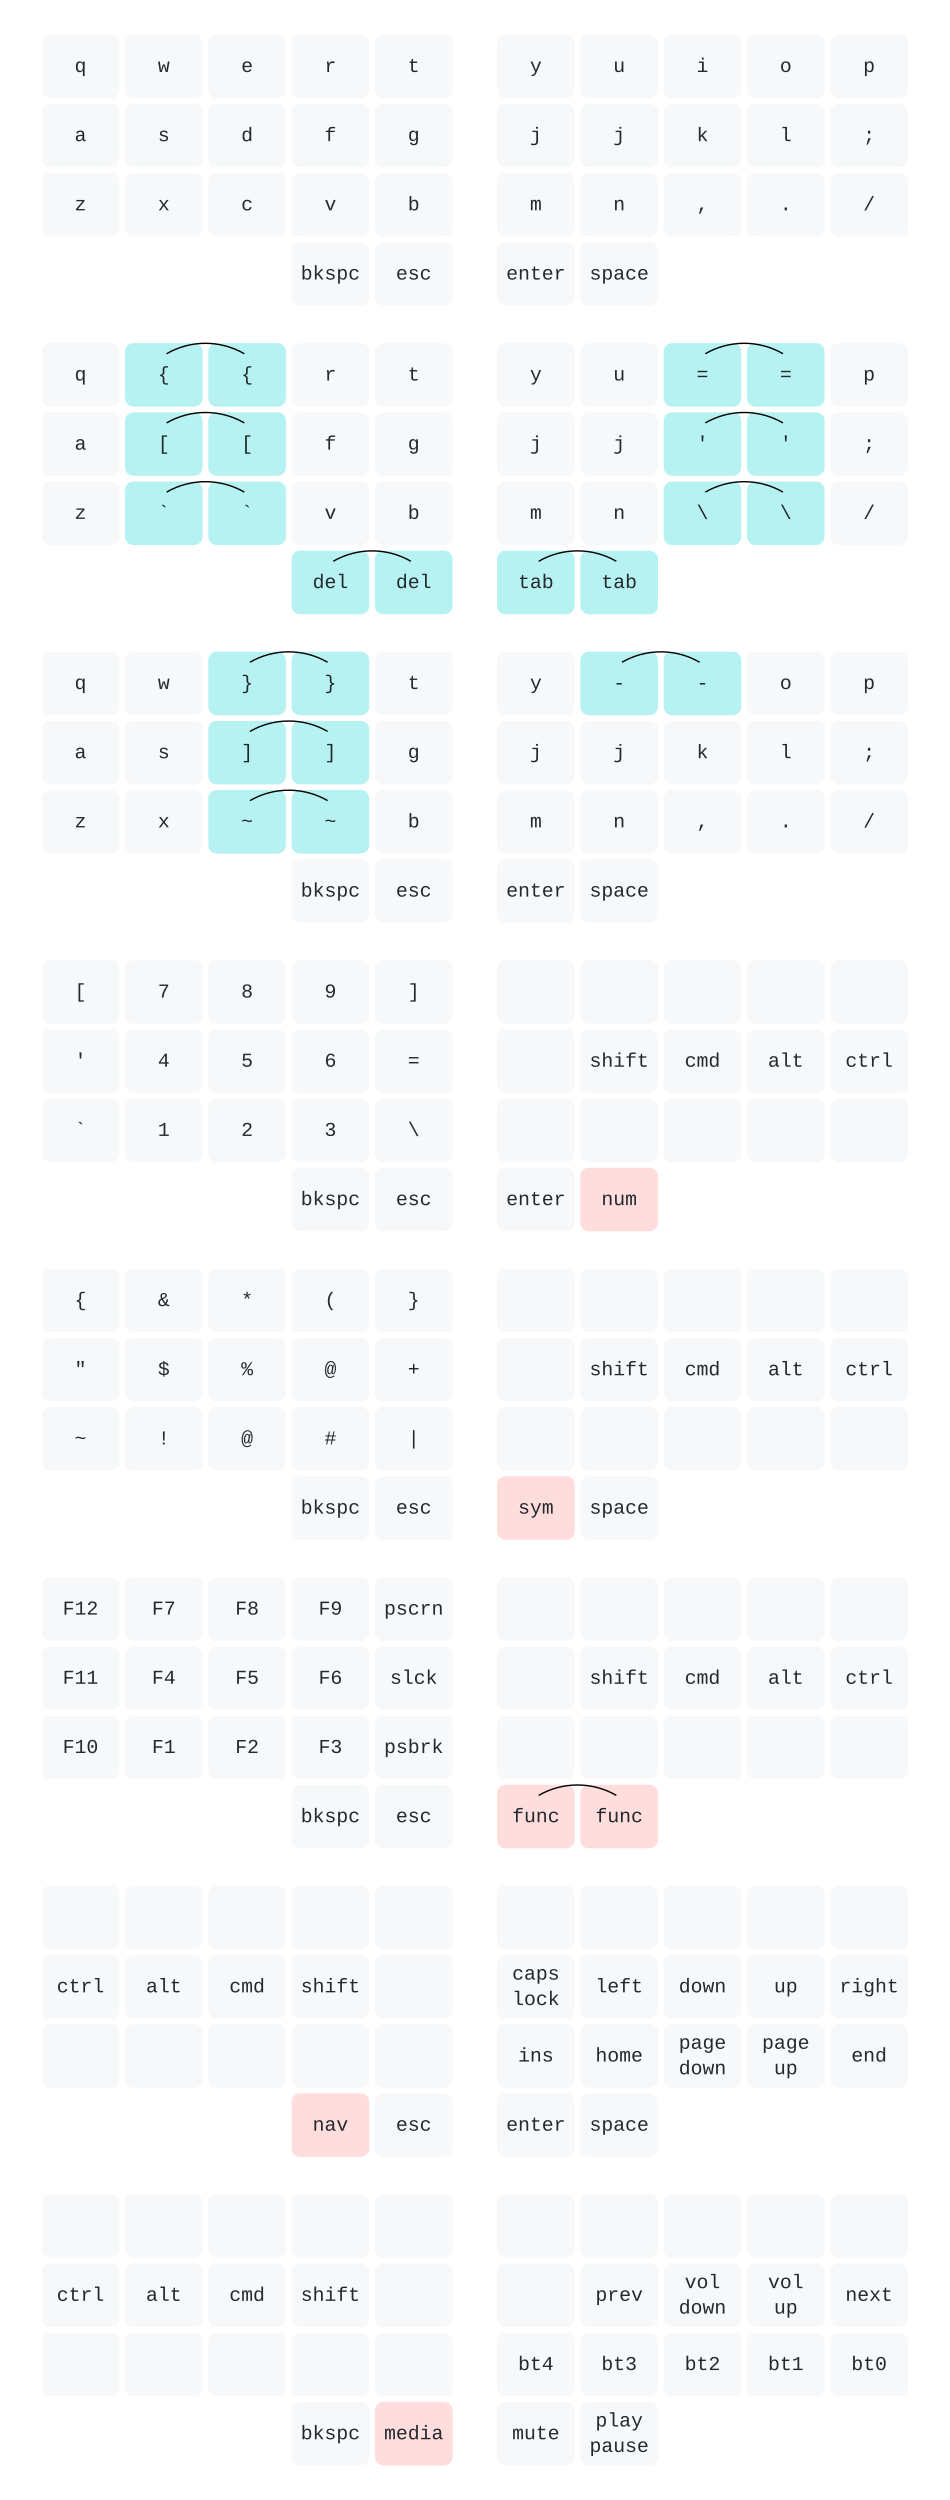
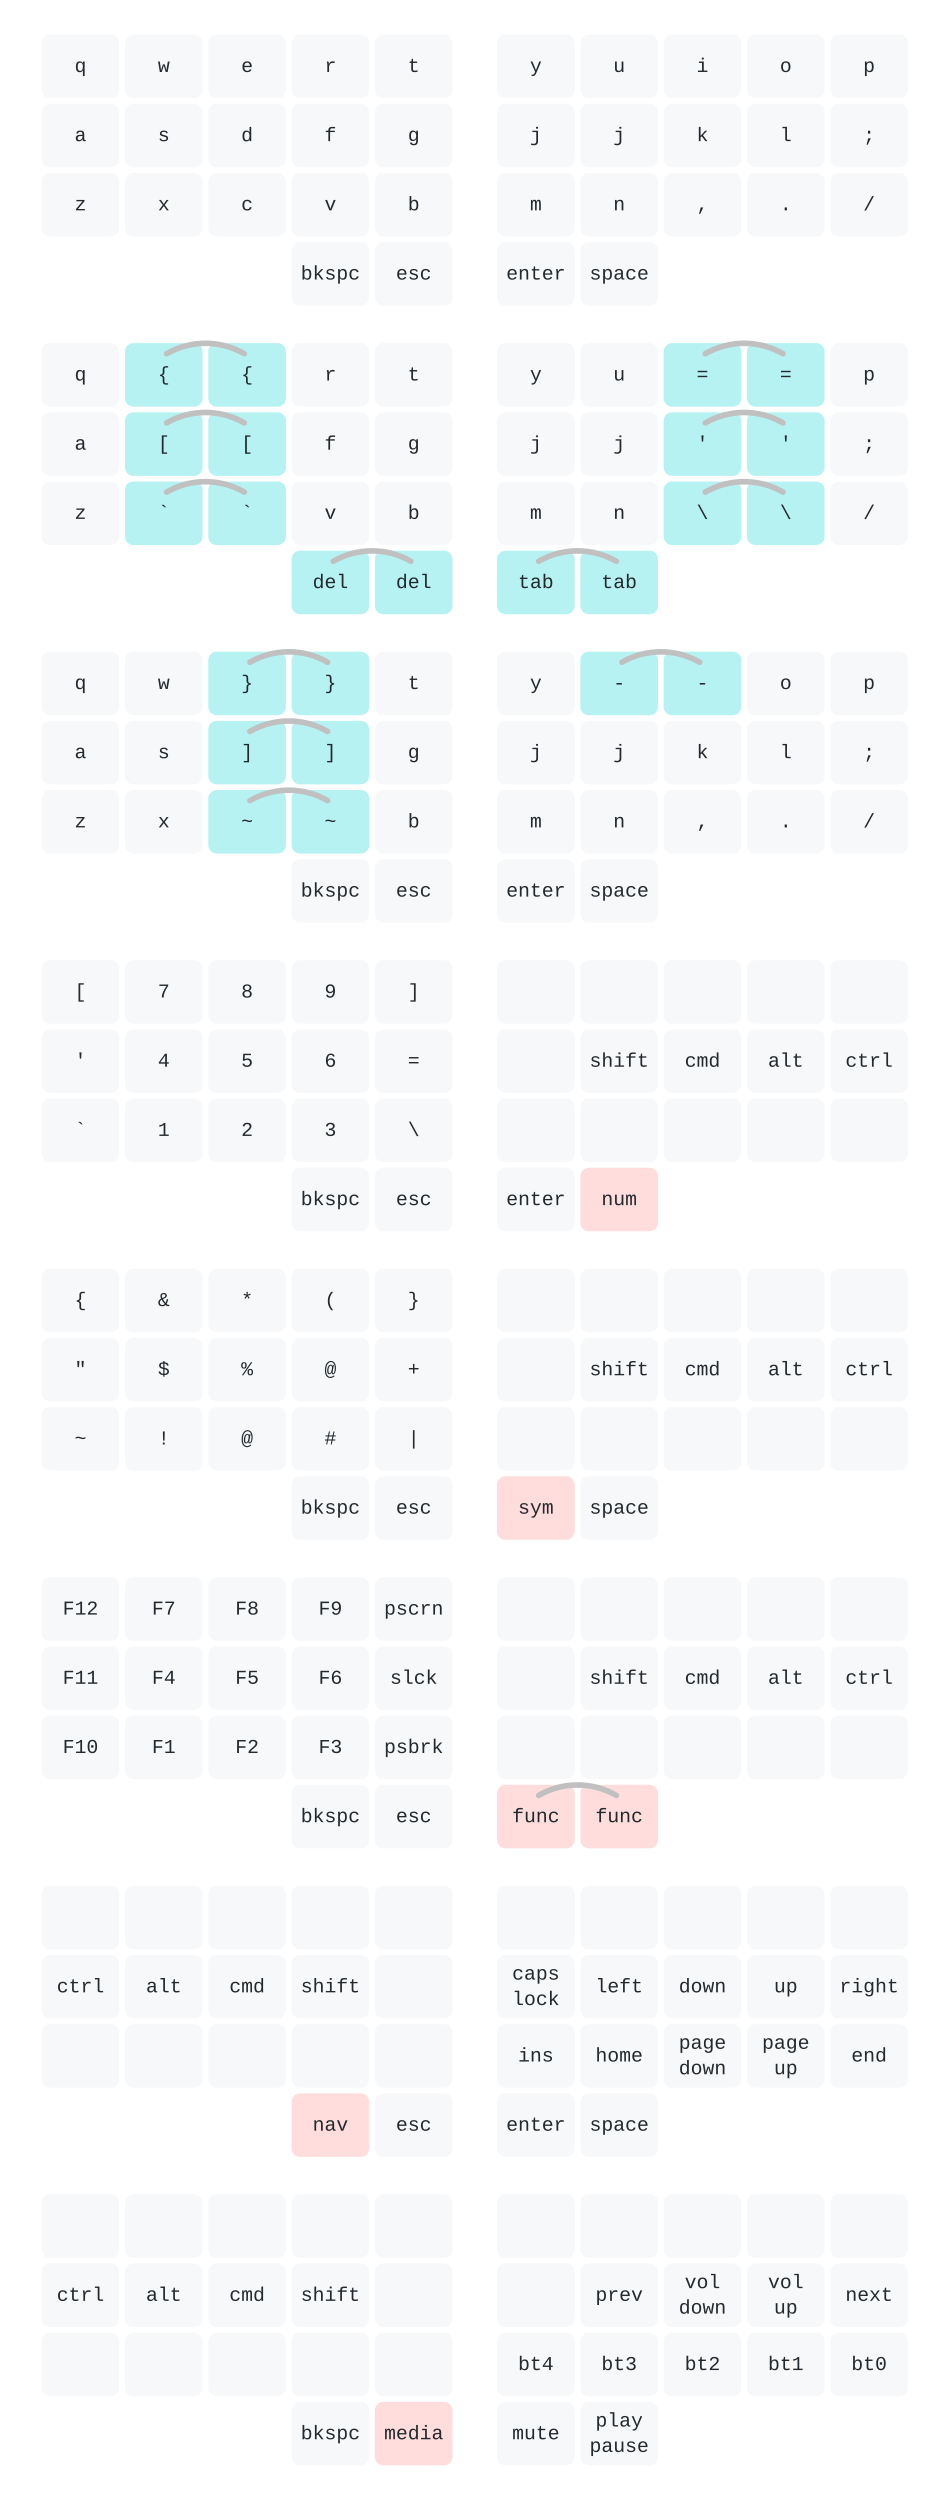
<svg xmlns="http://www.w3.org/2000/svg" width="672.5" height="1770.5" viewBox="0 0 672.5 1770.5">
  <style>
    svg {
        font-family: SFMono-Regular,Consolas,Liberation Mono,Menlo,monospace;
        font-size: 14px;
        font-kerning: normal;
        text-rendering: optimizeLegibility;
        fill: #24292e;
    }

    rect {
        fill: #f6f8fa;
    }

    .held {
        fill: #fdd;
    }

    .combo_hold {
        fill: #fdd;
    }

    .combo {
        fill: #B6F2F2;
    }
</style>
  <rect rx="6" ry="6" x="29.5" y="24.5" width="55" height="45" class="" />
  <text text-anchor="middle" dominant-baseline="middle" x="57.0" y="47.0">q</text>
  <rect rx="6" ry="6" x="88.5" y="24.5" width="55" height="45" class="" />
  <text text-anchor="middle" dominant-baseline="middle" x="116.0" y="47.0">w</text>
  <rect rx="6" ry="6" x="147.5" y="24.5" width="55" height="45" class="" />
  <text text-anchor="middle" dominant-baseline="middle" x="175.0" y="47.0">e</text>
  <rect rx="6" ry="6" x="206.5" y="24.5" width="55" height="45" class="" />
  <text text-anchor="middle" dominant-baseline="middle" x="234.0" y="47.0">r</text>
  <rect rx="6" ry="6" x="265.5" y="24.5" width="55" height="45" class="" />
  <text text-anchor="middle" dominant-baseline="middle" x="293.0" y="47.0">t</text>
  <rect rx="6" ry="6" x="29.5" y="73.5" width="55" height="45" class="" />
  <text text-anchor="middle" dominant-baseline="middle" x="57.0" y="96.0">a</text>
  <rect rx="6" ry="6" x="88.5" y="73.5" width="55" height="45" class="" />
  <text text-anchor="middle" dominant-baseline="middle" x="116.0" y="96.0">s</text>
  <rect rx="6" ry="6" x="147.5" y="73.5" width="55" height="45" class="" />
  <text text-anchor="middle" dominant-baseline="middle" x="175.0" y="96.0">d</text>
  <rect rx="6" ry="6" x="206.5" y="73.5" width="55" height="45" class="" />
  <text text-anchor="middle" dominant-baseline="middle" x="234.0" y="96.0">f</text>
  <rect rx="6" ry="6" x="265.5" y="73.5" width="55" height="45" class="" />
  <text text-anchor="middle" dominant-baseline="middle" x="293.0" y="96.0">g</text>
  <rect rx="6" ry="6" x="29.5" y="122.5" width="55" height="45" class="" />
  <text text-anchor="middle" dominant-baseline="middle" x="57.0" y="145.0">z</text>
  <rect rx="6" ry="6" x="88.5" y="122.5" width="55" height="45" class="" />
  <text text-anchor="middle" dominant-baseline="middle" x="116.0" y="145.0">x</text>
  <rect rx="6" ry="6" x="147.5" y="122.5" width="55" height="45" class="" />
  <text text-anchor="middle" dominant-baseline="middle" x="175.0" y="145.0">c</text>
  <rect rx="6" ry="6" x="206.5" y="122.5" width="55" height="45" class="" />
  <text text-anchor="middle" dominant-baseline="middle" x="234.0" y="145.0">v</text>
  <rect rx="6" ry="6" x="265.5" y="122.5" width="55" height="45" class="" />
  <text text-anchor="middle" dominant-baseline="middle" x="293.0" y="145.0">b</text>
  <rect rx="6" ry="6" x="352.0" y="24.5" width="55" height="45" class="" />
  <text text-anchor="middle" dominant-baseline="middle" x="379.5" y="47.0">y</text>
  <rect rx="6" ry="6" x="411.0" y="24.5" width="55" height="45" class="" />
  <text text-anchor="middle" dominant-baseline="middle" x="438.5" y="47.0">u</text>
  <rect rx="6" ry="6" x="470.0" y="24.5" width="55" height="45" class="" />
  <text text-anchor="middle" dominant-baseline="middle" x="497.5" y="47.0">i</text>
  <rect rx="6" ry="6" x="529.0" y="24.5" width="55" height="45" class="" />
  <text text-anchor="middle" dominant-baseline="middle" x="556.5" y="47.0">o</text>
  <rect rx="6" ry="6" x="588.0" y="24.5" width="55" height="45" class="" />
  <text text-anchor="middle" dominant-baseline="middle" x="615.5" y="47.0">p</text>
  <rect rx="6" ry="6" x="352.0" y="73.5" width="55" height="45" class="" />
  <text text-anchor="middle" dominant-baseline="middle" x="379.5" y="96.0">j</text>
  <rect rx="6" ry="6" x="411.0" y="73.5" width="55" height="45" class="" />
  <text text-anchor="middle" dominant-baseline="middle" x="438.5" y="96.0">j</text>
  <rect rx="6" ry="6" x="470.0" y="73.5" width="55" height="45" class="" />
  <text text-anchor="middle" dominant-baseline="middle" x="497.5" y="96.0">k</text>
  <rect rx="6" ry="6" x="529.0" y="73.5" width="55" height="45" class="" />
  <text text-anchor="middle" dominant-baseline="middle" x="556.5" y="96.0">l</text>
  <rect rx="6" ry="6" x="588.0" y="73.5" width="55" height="45" class="" />
  <text text-anchor="middle" dominant-baseline="middle" x="615.5" y="96.0">;</text>
  <rect rx="6" ry="6" x="352.0" y="122.5" width="55" height="45" class="" />
  <text text-anchor="middle" dominant-baseline="middle" x="379.5" y="145.0">m</text>
  <rect rx="6" ry="6" x="411.0" y="122.5" width="55" height="45" class="" />
  <text text-anchor="middle" dominant-baseline="middle" x="438.5" y="145.0">n</text>
  <rect rx="6" ry="6" x="470.0" y="122.5" width="55" height="45" class="" />
  <text text-anchor="middle" dominant-baseline="middle" x="497.5" y="145.0">,</text>
  <rect rx="6" ry="6" x="529.0" y="122.5" width="55" height="45" class="" />
  <text text-anchor="middle" dominant-baseline="middle" x="556.5" y="145.0">.</text>
  <rect rx="6" ry="6" x="588.0" y="122.5" width="55" height="45" class="" />
  <text text-anchor="middle" dominant-baseline="middle" x="615.5" y="145.0">/</text>
  <rect rx="6" ry="6" x="206.5" y="171.5" width="55" height="45" class="" />
  <text text-anchor="middle" dominant-baseline="middle" x="234.0" y="194.0">bkspc</text>
  <rect rx="6" ry="6" x="265.5" y="171.5" width="55" height="45" class="" />
  <text text-anchor="middle" dominant-baseline="middle" x="293.0" y="194.0">esc</text>
  <rect rx="6" ry="6" x="352.0" y="171.5" width="55" height="45" class="" />
  <text text-anchor="middle" dominant-baseline="middle" x="379.5" y="194.0">enter</text>
  <rect rx="6" ry="6" x="411.0" y="171.5" width="55" height="45" class="" />
  <text text-anchor="middle" dominant-baseline="middle" x="438.5" y="194.0">space</text>
  <rect rx="6" ry="6" x="29.5" y="243.0" width="55" height="45" class="" />
  <text text-anchor="middle" dominant-baseline="middle" x="57.0" y="265.5">q</text>
  <rect rx="6" ry="6" x="88.5" y="243.0" width="55" height="45" class="combo" />
  <text text-anchor="middle" dominant-baseline="middle" x="116.0" y="265.5">{</text>
  <rect rx="6" ry="6" x="147.5" y="243.0" width="55" height="45" class="combo" />
  <text text-anchor="middle" dominant-baseline="middle" x="175.0" y="265.5">{</text>
-   <path fill="none" stroke="black" d="M173.0,250.5 A55,55 0,0,0 118.0,250.5" />
+   <path fill="none" stroke="silver" stroke-width="4" stroke-linecap="round" d="M173.0,250.5 A55,55 0,0,0 118.0,250.5" />
  <rect rx="6" ry="6" x="206.5" y="243.0" width="55" height="45" class="" />
  <text text-anchor="middle" dominant-baseline="middle" x="234.0" y="265.5">r</text>
  <rect rx="6" ry="6" x="265.5" y="243.0" width="55" height="45" class="" />
  <text text-anchor="middle" dominant-baseline="middle" x="293.0" y="265.5">t</text>
  <rect rx="6" ry="6" x="29.5" y="292.0" width="55" height="45" class="" />
  <text text-anchor="middle" dominant-baseline="middle" x="57.0" y="314.5">a</text>
  <rect rx="6" ry="6" x="88.5" y="292.0" width="55" height="45" class="combo" />
  <text text-anchor="middle" dominant-baseline="middle" x="116.0" y="314.5">[</text>
  <rect rx="6" ry="6" x="147.5" y="292.0" width="55" height="45" class="combo" />
  <text text-anchor="middle" dominant-baseline="middle" x="175.0" y="314.5">[</text>
-   <path fill="none" stroke="black" d="M173.0,299.5 A55,55 0,0,0 118.0,299.5" />
+   <path fill="none" stroke="silver" stroke-width="4" stroke-linecap="round" d="M173.0,299.5 A55,55 0,0,0 118.0,299.5" />
  <rect rx="6" ry="6" x="206.5" y="292.0" width="55" height="45" class="" />
  <text text-anchor="middle" dominant-baseline="middle" x="234.0" y="314.5">f</text>
  <rect rx="6" ry="6" x="265.5" y="292.0" width="55" height="45" class="" />
  <text text-anchor="middle" dominant-baseline="middle" x="293.0" y="314.5">g</text>
  <rect rx="6" ry="6" x="29.5" y="341.0" width="55" height="45" class="" />
  <text text-anchor="middle" dominant-baseline="middle" x="57.0" y="363.5">z</text>
  <rect rx="6" ry="6" x="88.5" y="341.0" width="55" height="45" class="combo" />
  <text text-anchor="middle" dominant-baseline="middle" x="116.0" y="363.5">`</text>
  <rect rx="6" ry="6" x="147.5" y="341.0" width="55" height="45" class="combo" />
  <text text-anchor="middle" dominant-baseline="middle" x="175.0" y="363.5">`</text>
-   <path fill="none" stroke="black" d="M173.0,348.5 A55,55 0,0,0 118.0,348.5" />
+   <path fill="none" stroke="silver" stroke-width="4" stroke-linecap="round" d="M173.0,348.5 A55,55 0,0,0 118.0,348.5" />
  <rect rx="6" ry="6" x="206.5" y="341.0" width="55" height="45" class="" />
  <text text-anchor="middle" dominant-baseline="middle" x="234.0" y="363.5">v</text>
  <rect rx="6" ry="6" x="265.5" y="341.0" width="55" height="45" class="" />
  <text text-anchor="middle" dominant-baseline="middle" x="293.0" y="363.5">b</text>
  <rect rx="6" ry="6" x="352.0" y="243.0" width="55" height="45" class="" />
  <text text-anchor="middle" dominant-baseline="middle" x="379.5" y="265.5">y</text>
  <rect rx="6" ry="6" x="411.0" y="243.0" width="55" height="45" class="" />
  <text text-anchor="middle" dominant-baseline="middle" x="438.5" y="265.5">u</text>
  <rect rx="6" ry="6" x="470.0" y="243.0" width="55" height="45" class="combo" />
  <text text-anchor="middle" dominant-baseline="middle" x="497.5" y="265.5">=</text>
  <rect rx="6" ry="6" x="529.0" y="243.0" width="55" height="45" class="combo" />
  <text text-anchor="middle" dominant-baseline="middle" x="556.5" y="265.5">=</text>
-   <path fill="none" stroke="black" d="M554.5,250.5 A55,55 0,0,0 499.5,250.5" />
+   <path fill="none" stroke="silver" stroke-width="4" stroke-linecap="round" d="M554.5,250.5 A55,55 0,0,0 499.5,250.5" />
  <rect rx="6" ry="6" x="588.0" y="243.0" width="55" height="45" class="" />
  <text text-anchor="middle" dominant-baseline="middle" x="615.5" y="265.5">p</text>
  <rect rx="6" ry="6" x="352.0" y="292.0" width="55" height="45" class="" />
  <text text-anchor="middle" dominant-baseline="middle" x="379.5" y="314.5">j</text>
  <rect rx="6" ry="6" x="411.0" y="292.0" width="55" height="45" class="" />
  <text text-anchor="middle" dominant-baseline="middle" x="438.5" y="314.5">j</text>
  <rect rx="6" ry="6" x="470.0" y="292.0" width="55" height="45" class="combo" />
  <text text-anchor="middle" dominant-baseline="middle" x="497.5" y="314.5">'</text>
  <rect rx="6" ry="6" x="529.0" y="292.0" width="55" height="45" class="combo" />
  <text text-anchor="middle" dominant-baseline="middle" x="556.5" y="314.5">'</text>
-   <path fill="none" stroke="black" d="M554.5,299.5 A55,55 0,0,0 499.5,299.5" />
+   <path fill="none" stroke="silver" stroke-width="4" stroke-linecap="round" d="M554.5,299.5 A55,55 0,0,0 499.5,299.5" />
  <rect rx="6" ry="6" x="588.0" y="292.0" width="55" height="45" class="" />
  <text text-anchor="middle" dominant-baseline="middle" x="615.5" y="314.5">;</text>
  <rect rx="6" ry="6" x="352.0" y="341.0" width="55" height="45" class="" />
  <text text-anchor="middle" dominant-baseline="middle" x="379.5" y="363.5">m</text>
  <rect rx="6" ry="6" x="411.0" y="341.0" width="55" height="45" class="" />
  <text text-anchor="middle" dominant-baseline="middle" x="438.5" y="363.5">n</text>
  <rect rx="6" ry="6" x="470.0" y="341.0" width="55" height="45" class="combo" />
  <text text-anchor="middle" dominant-baseline="middle" x="497.5" y="363.5">\</text>
  <rect rx="6" ry="6" x="529.0" y="341.0" width="55" height="45" class="combo" />
  <text text-anchor="middle" dominant-baseline="middle" x="556.5" y="363.5">\</text>
-   <path fill="none" stroke="black" d="M554.5,348.5 A55,55 0,0,0 499.5,348.5" />
+   <path fill="none" stroke="silver" stroke-width="4" stroke-linecap="round" d="M554.5,348.5 A55,55 0,0,0 499.5,348.5" />
  <rect rx="6" ry="6" x="588.0" y="341.0" width="55" height="45" class="" />
  <text text-anchor="middle" dominant-baseline="middle" x="615.5" y="363.5">/</text>
  <rect rx="6" ry="6" x="206.5" y="390.0" width="55" height="45" class="combo" />
  <text text-anchor="middle" dominant-baseline="middle" x="234.0" y="412.5">del</text>
  <rect rx="6" ry="6" x="265.5" y="390.0" width="55" height="45" class="combo" />
  <text text-anchor="middle" dominant-baseline="middle" x="293.0" y="412.5">del</text>
-   <path fill="none" stroke="black" d="M291.0,397.5 A55,55 0,0,0 236.0,397.5" />
+   <path fill="none" stroke="silver" stroke-width="4" stroke-linecap="round" d="M291.0,397.5 A55,55 0,0,0 236.0,397.5" />
  <rect rx="6" ry="6" x="352.0" y="390.0" width="55" height="45" class="combo" />
  <text text-anchor="middle" dominant-baseline="middle" x="379.5" y="412.5">tab</text>
  <rect rx="6" ry="6" x="411.0" y="390.0" width="55" height="45" class="combo" />
  <text text-anchor="middle" dominant-baseline="middle" x="438.5" y="412.5">tab</text>
-   <path fill="none" stroke="black" d="M436.5,397.5 A55,55 0,0,0 381.5,397.5" />
+   <path fill="none" stroke="silver" stroke-width="4" stroke-linecap="round" d="M436.5,397.5 A55,55 0,0,0 381.5,397.5" />
  <rect rx="6" ry="6" x="29.5" y="461.5" width="55" height="45" class="" />
  <text text-anchor="middle" dominant-baseline="middle" x="57.0" y="484.0">q</text>
  <rect rx="6" ry="6" x="88.5" y="461.5" width="55" height="45" class="" />
  <text text-anchor="middle" dominant-baseline="middle" x="116.0" y="484.0">w</text>
  <rect rx="6" ry="6" x="147.5" y="461.5" width="55" height="45" class="combo" />
  <text text-anchor="middle" dominant-baseline="middle" x="175.0" y="484.0">}</text>
  <rect rx="6" ry="6" x="206.5" y="461.5" width="55" height="45" class="combo" />
  <text text-anchor="middle" dominant-baseline="middle" x="234.0" y="484.0">}</text>
-   <path fill="none" stroke="black" d="M232.0,469.0 A55,55 0,0,0 177.0,469.0" />
+   <path fill="none" stroke="silver" stroke-width="4" stroke-linecap="round" d="M232.0,469.0 A55,55 0,0,0 177.0,469.0" />
  <rect rx="6" ry="6" x="265.5" y="461.5" width="55" height="45" class="" />
  <text text-anchor="middle" dominant-baseline="middle" x="293.0" y="484.0">t</text>
  <rect rx="6" ry="6" x="29.5" y="510.5" width="55" height="45" class="" />
  <text text-anchor="middle" dominant-baseline="middle" x="57.0" y="533.0">a</text>
  <rect rx="6" ry="6" x="88.5" y="510.5" width="55" height="45" class="" />
  <text text-anchor="middle" dominant-baseline="middle" x="116.0" y="533.0">s</text>
  <rect rx="6" ry="6" x="147.5" y="510.5" width="55" height="45" class="combo" />
  <text text-anchor="middle" dominant-baseline="middle" x="175.0" y="533.0">]</text>
  <rect rx="6" ry="6" x="206.5" y="510.5" width="55" height="45" class="combo" />
  <text text-anchor="middle" dominant-baseline="middle" x="234.0" y="533.0">]</text>
-   <path fill="none" stroke="black" d="M232.0,518.0 A55,55 0,0,0 177.0,518.0" />
+   <path fill="none" stroke="silver" stroke-width="4" stroke-linecap="round" d="M232.0,518.0 A55,55 0,0,0 177.0,518.0" />
  <rect rx="6" ry="6" x="265.5" y="510.5" width="55" height="45" class="" />
  <text text-anchor="middle" dominant-baseline="middle" x="293.0" y="533.0">g</text>
  <rect rx="6" ry="6" x="29.5" y="559.5" width="55" height="45" class="" />
  <text text-anchor="middle" dominant-baseline="middle" x="57.0" y="582.0">z</text>
  <rect rx="6" ry="6" x="88.5" y="559.5" width="55" height="45" class="" />
  <text text-anchor="middle" dominant-baseline="middle" x="116.0" y="582.0">x</text>
  <rect rx="6" ry="6" x="147.5" y="559.5" width="55" height="45" class="combo" />
  <text text-anchor="middle" dominant-baseline="middle" x="175.0" y="582.0">~</text>
  <rect rx="6" ry="6" x="206.5" y="559.5" width="55" height="45" class="combo" />
  <text text-anchor="middle" dominant-baseline="middle" x="234.0" y="582.0">~</text>
-   <path fill="none" stroke="black" d="M232.0,567.0 A55,55 0,0,0 177.0,567.0" />
+   <path fill="none" stroke="silver" stroke-width="4" stroke-linecap="round" d="M232.0,567.0 A55,55 0,0,0 177.0,567.0" />
  <rect rx="6" ry="6" x="265.5" y="559.5" width="55" height="45" class="" />
  <text text-anchor="middle" dominant-baseline="middle" x="293.0" y="582.0">b</text>
  <rect rx="6" ry="6" x="352.0" y="461.5" width="55" height="45" class="" />
  <text text-anchor="middle" dominant-baseline="middle" x="379.5" y="484.0">y</text>
  <rect rx="6" ry="6" x="411.0" y="461.5" width="55" height="45" class="combo" />
  <text text-anchor="middle" dominant-baseline="middle" x="438.5" y="484.0">-</text>
  <rect rx="6" ry="6" x="470.0" y="461.5" width="55" height="45" class="combo" />
  <text text-anchor="middle" dominant-baseline="middle" x="497.5" y="484.0">-</text>
-   <path fill="none" stroke="black" d="M495.5,469.0 A55,55 0,0,0 440.5,469.0" />
+   <path fill="none" stroke="silver" stroke-width="4" stroke-linecap="round" d="M495.5,469.0 A55,55 0,0,0 440.5,469.0" />
  <rect rx="6" ry="6" x="529.0" y="461.5" width="55" height="45" class="" />
  <text text-anchor="middle" dominant-baseline="middle" x="556.5" y="484.0">o</text>
  <rect rx="6" ry="6" x="588.0" y="461.5" width="55" height="45" class="" />
  <text text-anchor="middle" dominant-baseline="middle" x="615.5" y="484.0">p</text>
  <rect rx="6" ry="6" x="352.0" y="510.5" width="55" height="45" class="" />
  <text text-anchor="middle" dominant-baseline="middle" x="379.5" y="533.0">j</text>
  <rect rx="6" ry="6" x="411.0" y="510.5" width="55" height="45" class="" />
  <text text-anchor="middle" dominant-baseline="middle" x="438.5" y="533.0">j</text>
  <rect rx="6" ry="6" x="470.0" y="510.5" width="55" height="45" class="" />
  <text text-anchor="middle" dominant-baseline="middle" x="497.5" y="533.0">k</text>
  <rect rx="6" ry="6" x="529.0" y="510.5" width="55" height="45" class="" />
  <text text-anchor="middle" dominant-baseline="middle" x="556.5" y="533.0">l</text>
  <rect rx="6" ry="6" x="588.0" y="510.5" width="55" height="45" class="" />
  <text text-anchor="middle" dominant-baseline="middle" x="615.5" y="533.0">;</text>
  <rect rx="6" ry="6" x="352.0" y="559.5" width="55" height="45" class="" />
  <text text-anchor="middle" dominant-baseline="middle" x="379.5" y="582.0">m</text>
  <rect rx="6" ry="6" x="411.0" y="559.5" width="55" height="45" class="" />
  <text text-anchor="middle" dominant-baseline="middle" x="438.5" y="582.0">n</text>
  <rect rx="6" ry="6" x="470.0" y="559.5" width="55" height="45" class="" />
  <text text-anchor="middle" dominant-baseline="middle" x="497.5" y="582.0">,</text>
  <rect rx="6" ry="6" x="529.0" y="559.5" width="55" height="45" class="" />
  <text text-anchor="middle" dominant-baseline="middle" x="556.5" y="582.0">.</text>
  <rect rx="6" ry="6" x="588.0" y="559.5" width="55" height="45" class="" />
  <text text-anchor="middle" dominant-baseline="middle" x="615.5" y="582.0">/</text>
  <rect rx="6" ry="6" x="206.5" y="608.5" width="55" height="45" class="" />
  <text text-anchor="middle" dominant-baseline="middle" x="234.0" y="631.0">bkspc</text>
  <rect rx="6" ry="6" x="265.5" y="608.5" width="55" height="45" class="" />
  <text text-anchor="middle" dominant-baseline="middle" x="293.0" y="631.0">esc</text>
  <rect rx="6" ry="6" x="352.0" y="608.5" width="55" height="45" class="" />
  <text text-anchor="middle" dominant-baseline="middle" x="379.5" y="631.0">enter</text>
  <rect rx="6" ry="6" x="411.0" y="608.5" width="55" height="45" class="" />
  <text text-anchor="middle" dominant-baseline="middle" x="438.5" y="631.0">space</text>
  <rect rx="6" ry="6" x="29.5" y="680.0" width="55" height="45" class="" />
  <text text-anchor="middle" dominant-baseline="middle" x="57.0" y="702.5">[</text>
  <rect rx="6" ry="6" x="88.5" y="680.0" width="55" height="45" class="" />
  <text text-anchor="middle" dominant-baseline="middle" x="116.0" y="702.5">7</text>
  <rect rx="6" ry="6" x="147.5" y="680.0" width="55" height="45" class="" />
  <text text-anchor="middle" dominant-baseline="middle" x="175.0" y="702.5">8</text>
  <rect rx="6" ry="6" x="206.5" y="680.0" width="55" height="45" class="" />
  <text text-anchor="middle" dominant-baseline="middle" x="234.0" y="702.5">9</text>
  <rect rx="6" ry="6" x="265.5" y="680.0" width="55" height="45" class="" />
  <text text-anchor="middle" dominant-baseline="middle" x="293.0" y="702.5">]</text>
  <rect rx="6" ry="6" x="29.5" y="729.0" width="55" height="45" class="" />
  <text text-anchor="middle" dominant-baseline="middle" x="57.0" y="751.5">'</text>
  <rect rx="6" ry="6" x="88.5" y="729.0" width="55" height="45" class="" />
  <text text-anchor="middle" dominant-baseline="middle" x="116.0" y="751.5">4</text>
  <rect rx="6" ry="6" x="147.5" y="729.0" width="55" height="45" class="" />
  <text text-anchor="middle" dominant-baseline="middle" x="175.0" y="751.5">5</text>
  <rect rx="6" ry="6" x="206.5" y="729.0" width="55" height="45" class="" />
  <text text-anchor="middle" dominant-baseline="middle" x="234.0" y="751.5">6</text>
  <rect rx="6" ry="6" x="265.5" y="729.0" width="55" height="45" class="" />
  <text text-anchor="middle" dominant-baseline="middle" x="293.0" y="751.5">=</text>
  <rect rx="6" ry="6" x="29.5" y="778.0" width="55" height="45" class="" />
  <text text-anchor="middle" dominant-baseline="middle" x="57.0" y="800.5">`</text>
  <rect rx="6" ry="6" x="88.5" y="778.0" width="55" height="45" class="" />
  <text text-anchor="middle" dominant-baseline="middle" x="116.0" y="800.5">1</text>
  <rect rx="6" ry="6" x="147.5" y="778.0" width="55" height="45" class="" />
  <text text-anchor="middle" dominant-baseline="middle" x="175.0" y="800.5">2</text>
  <rect rx="6" ry="6" x="206.5" y="778.0" width="55" height="45" class="" />
  <text text-anchor="middle" dominant-baseline="middle" x="234.0" y="800.5">3</text>
  <rect rx="6" ry="6" x="265.5" y="778.0" width="55" height="45" class="" />
  <text text-anchor="middle" dominant-baseline="middle" x="293.0" y="800.5">\</text>
  <rect rx="6" ry="6" x="352.0" y="680.0" width="55" height="45" class="" />
  <rect rx="6" ry="6" x="411.0" y="680.0" width="55" height="45" class="" />
  <rect rx="6" ry="6" x="470.0" y="680.0" width="55" height="45" class="" />
  <rect rx="6" ry="6" x="529.0" y="680.0" width="55" height="45" class="" />
  <rect rx="6" ry="6" x="588.0" y="680.0" width="55" height="45" class="" />
  <rect rx="6" ry="6" x="352.0" y="729.0" width="55" height="45" class="" />
  <rect rx="6" ry="6" x="411.0" y="729.0" width="55" height="45" class="" />
  <text text-anchor="middle" dominant-baseline="middle" x="438.5" y="751.5">shift</text>
  <rect rx="6" ry="6" x="470.0" y="729.0" width="55" height="45" class="" />
  <text text-anchor="middle" dominant-baseline="middle" x="497.5" y="751.5">cmd</text>
  <rect rx="6" ry="6" x="529.0" y="729.0" width="55" height="45" class="" />
  <text text-anchor="middle" dominant-baseline="middle" x="556.5" y="751.5">alt</text>
  <rect rx="6" ry="6" x="588.0" y="729.0" width="55" height="45" class="" />
  <text text-anchor="middle" dominant-baseline="middle" x="615.5" y="751.5">ctrl</text>
  <rect rx="6" ry="6" x="352.0" y="778.0" width="55" height="45" class="" />
  <rect rx="6" ry="6" x="411.0" y="778.0" width="55" height="45" class="" />
  <rect rx="6" ry="6" x="470.0" y="778.0" width="55" height="45" class="" />
  <rect rx="6" ry="6" x="529.0" y="778.0" width="55" height="45" class="" />
  <rect rx="6" ry="6" x="588.0" y="778.0" width="55" height="45" class="" />
  <rect rx="6" ry="6" x="206.5" y="827.0" width="55" height="45" class="" />
  <text text-anchor="middle" dominant-baseline="middle" x="234.0" y="849.5">bkspc</text>
  <rect rx="6" ry="6" x="265.5" y="827.0" width="55" height="45" class="" />
  <text text-anchor="middle" dominant-baseline="middle" x="293.0" y="849.5">esc</text>
  <rect rx="6" ry="6" x="352.0" y="827.0" width="55" height="45" class="" />
  <text text-anchor="middle" dominant-baseline="middle" x="379.5" y="849.5">enter</text>
  <rect rx="6" ry="6" x="411.0" y="827.0" width="55" height="45" class="held" />
  <text text-anchor="middle" dominant-baseline="middle" x="438.5" y="849.5">num</text>
  <rect rx="6" ry="6" x="29.5" y="898.5" width="55" height="45" class="" />
  <text text-anchor="middle" dominant-baseline="middle" x="57.0" y="921.0">{</text>
  <rect rx="6" ry="6" x="88.5" y="898.5" width="55" height="45" class="" />
  <text text-anchor="middle" dominant-baseline="middle" x="116.0" y="921.0">&amp;</text>
  <rect rx="6" ry="6" x="147.5" y="898.5" width="55" height="45" class="" />
  <text text-anchor="middle" dominant-baseline="middle" x="175.0" y="921.0">*</text>
  <rect rx="6" ry="6" x="206.5" y="898.5" width="55" height="45" class="" />
  <text text-anchor="middle" dominant-baseline="middle" x="234.0" y="921.0">(</text>
  <rect rx="6" ry="6" x="265.5" y="898.5" width="55" height="45" class="" />
  <text text-anchor="middle" dominant-baseline="middle" x="293.0" y="921.0">}</text>
  <rect rx="6" ry="6" x="29.5" y="947.5" width="55" height="45" class="" />
  <text text-anchor="middle" dominant-baseline="middle" x="57.0" y="970.0">"</text>
  <rect rx="6" ry="6" x="88.5" y="947.5" width="55" height="45" class="" />
  <text text-anchor="middle" dominant-baseline="middle" x="116.0" y="970.0">$</text>
  <rect rx="6" ry="6" x="147.5" y="947.5" width="55" height="45" class="" />
  <text text-anchor="middle" dominant-baseline="middle" x="175.0" y="970.0">%</text>
  <rect rx="6" ry="6" x="206.5" y="947.5" width="55" height="45" class="" />
  <text text-anchor="middle" dominant-baseline="middle" x="234.0" y="970.0">@</text>
  <rect rx="6" ry="6" x="265.5" y="947.5" width="55" height="45" class="" />
  <text text-anchor="middle" dominant-baseline="middle" x="293.0" y="970.0">+</text>
  <rect rx="6" ry="6" x="29.5" y="996.5" width="55" height="45" class="" />
  <text text-anchor="middle" dominant-baseline="middle" x="57.0" y="1019.0">~</text>
  <rect rx="6" ry="6" x="88.5" y="996.5" width="55" height="45" class="" />
  <text text-anchor="middle" dominant-baseline="middle" x="116.0" y="1019.0">!</text>
  <rect rx="6" ry="6" x="147.5" y="996.5" width="55" height="45" class="" />
  <text text-anchor="middle" dominant-baseline="middle" x="175.0" y="1019.0">@</text>
  <rect rx="6" ry="6" x="206.5" y="996.5" width="55" height="45" class="" />
  <text text-anchor="middle" dominant-baseline="middle" x="234.0" y="1019.0">#</text>
  <rect rx="6" ry="6" x="265.5" y="996.5" width="55" height="45" class="" />
  <text text-anchor="middle" dominant-baseline="middle" x="293.0" y="1019.0">|</text>
  <rect rx="6" ry="6" x="352.0" y="898.5" width="55" height="45" class="" />
  <rect rx="6" ry="6" x="411.0" y="898.5" width="55" height="45" class="" />
  <rect rx="6" ry="6" x="470.0" y="898.5" width="55" height="45" class="" />
  <rect rx="6" ry="6" x="529.0" y="898.5" width="55" height="45" class="" />
  <rect rx="6" ry="6" x="588.0" y="898.5" width="55" height="45" class="" />
  <rect rx="6" ry="6" x="352.0" y="947.5" width="55" height="45" class="" />
  <rect rx="6" ry="6" x="411.0" y="947.5" width="55" height="45" class="" />
  <text text-anchor="middle" dominant-baseline="middle" x="438.5" y="970.0">shift</text>
  <rect rx="6" ry="6" x="470.0" y="947.5" width="55" height="45" class="" />
  <text text-anchor="middle" dominant-baseline="middle" x="497.5" y="970.0">cmd</text>
  <rect rx="6" ry="6" x="529.0" y="947.5" width="55" height="45" class="" />
  <text text-anchor="middle" dominant-baseline="middle" x="556.5" y="970.0">alt</text>
  <rect rx="6" ry="6" x="588.0" y="947.5" width="55" height="45" class="" />
  <text text-anchor="middle" dominant-baseline="middle" x="615.5" y="970.0">ctrl</text>
  <rect rx="6" ry="6" x="352.0" y="996.5" width="55" height="45" class="" />
  <rect rx="6" ry="6" x="411.0" y="996.5" width="55" height="45" class="" />
  <rect rx="6" ry="6" x="470.0" y="996.5" width="55" height="45" class="" />
  <rect rx="6" ry="6" x="529.0" y="996.5" width="55" height="45" class="" />
  <rect rx="6" ry="6" x="588.0" y="996.5" width="55" height="45" class="" />
  <rect rx="6" ry="6" x="206.5" y="1045.5" width="55" height="45" class="" />
  <text text-anchor="middle" dominant-baseline="middle" x="234.0" y="1068.0">bkspc</text>
  <rect rx="6" ry="6" x="265.5" y="1045.5" width="55" height="45" class="" />
  <text text-anchor="middle" dominant-baseline="middle" x="293.0" y="1068.0">esc</text>
  <rect rx="6" ry="6" x="352.0" y="1045.5" width="55" height="45" class="held" />
  <text text-anchor="middle" dominant-baseline="middle" x="379.5" y="1068.0">sym</text>
  <rect rx="6" ry="6" x="411.0" y="1045.5" width="55" height="45" class="" />
  <text text-anchor="middle" dominant-baseline="middle" x="438.5" y="1068.0">space</text>
  <rect rx="6" ry="6" x="29.5" y="1117.0" width="55" height="45" class="" />
  <text text-anchor="middle" dominant-baseline="middle" x="57.0" y="1139.5">F12</text>
  <rect rx="6" ry="6" x="88.5" y="1117.0" width="55" height="45" class="" />
  <text text-anchor="middle" dominant-baseline="middle" x="116.0" y="1139.5">F7</text>
  <rect rx="6" ry="6" x="147.5" y="1117.0" width="55" height="45" class="" />
  <text text-anchor="middle" dominant-baseline="middle" x="175.0" y="1139.5">F8</text>
  <rect rx="6" ry="6" x="206.5" y="1117.0" width="55" height="45" class="" />
  <text text-anchor="middle" dominant-baseline="middle" x="234.0" y="1139.5">F9</text>
  <rect rx="6" ry="6" x="265.5" y="1117.0" width="55" height="45" class="" />
  <text text-anchor="middle" dominant-baseline="middle" x="293.0" y="1139.5">pscrn</text>
  <rect rx="6" ry="6" x="29.5" y="1166.0" width="55" height="45" class="" />
  <text text-anchor="middle" dominant-baseline="middle" x="57.0" y="1188.5">F11</text>
  <rect rx="6" ry="6" x="88.5" y="1166.0" width="55" height="45" class="" />
  <text text-anchor="middle" dominant-baseline="middle" x="116.0" y="1188.5">F4</text>
  <rect rx="6" ry="6" x="147.5" y="1166.0" width="55" height="45" class="" />
  <text text-anchor="middle" dominant-baseline="middle" x="175.0" y="1188.5">F5</text>
  <rect rx="6" ry="6" x="206.5" y="1166.0" width="55" height="45" class="" />
  <text text-anchor="middle" dominant-baseline="middle" x="234.0" y="1188.5">F6</text>
  <rect rx="6" ry="6" x="265.5" y="1166.0" width="55" height="45" class="" />
  <text text-anchor="middle" dominant-baseline="middle" x="293.0" y="1188.5">slck</text>
  <rect rx="6" ry="6" x="29.5" y="1215.0" width="55" height="45" class="" />
  <text text-anchor="middle" dominant-baseline="middle" x="57.0" y="1237.5">F10</text>
  <rect rx="6" ry="6" x="88.5" y="1215.0" width="55" height="45" class="" />
  <text text-anchor="middle" dominant-baseline="middle" x="116.0" y="1237.5">F1</text>
  <rect rx="6" ry="6" x="147.5" y="1215.0" width="55" height="45" class="" />
  <text text-anchor="middle" dominant-baseline="middle" x="175.0" y="1237.5">F2</text>
  <rect rx="6" ry="6" x="206.5" y="1215.0" width="55" height="45" class="" />
  <text text-anchor="middle" dominant-baseline="middle" x="234.0" y="1237.5">F3</text>
  <rect rx="6" ry="6" x="265.5" y="1215.0" width="55" height="45" class="" />
  <text text-anchor="middle" dominant-baseline="middle" x="293.0" y="1237.5">psbrk</text>
  <rect rx="6" ry="6" x="352.0" y="1117.0" width="55" height="45" class="" />
  <rect rx="6" ry="6" x="411.0" y="1117.0" width="55" height="45" class="" />
  <rect rx="6" ry="6" x="470.0" y="1117.0" width="55" height="45" class="" />
  <rect rx="6" ry="6" x="529.0" y="1117.0" width="55" height="45" class="" />
  <rect rx="6" ry="6" x="588.0" y="1117.0" width="55" height="45" class="" />
  <rect rx="6" ry="6" x="352.0" y="1166.0" width="55" height="45" class="" />
  <rect rx="6" ry="6" x="411.0" y="1166.0" width="55" height="45" class="" />
  <text text-anchor="middle" dominant-baseline="middle" x="438.5" y="1188.5">shift</text>
  <rect rx="6" ry="6" x="470.0" y="1166.0" width="55" height="45" class="" />
  <text text-anchor="middle" dominant-baseline="middle" x="497.5" y="1188.5">cmd</text>
  <rect rx="6" ry="6" x="529.0" y="1166.0" width="55" height="45" class="" />
  <text text-anchor="middle" dominant-baseline="middle" x="556.5" y="1188.5">alt</text>
  <rect rx="6" ry="6" x="588.0" y="1166.0" width="55" height="45" class="" />
  <text text-anchor="middle" dominant-baseline="middle" x="615.5" y="1188.5">ctrl</text>
  <rect rx="6" ry="6" x="352.0" y="1215.0" width="55" height="45" class="" />
  <rect rx="6" ry="6" x="411.0" y="1215.0" width="55" height="45" class="" />
  <rect rx="6" ry="6" x="470.0" y="1215.0" width="55" height="45" class="" />
  <rect rx="6" ry="6" x="529.0" y="1215.0" width="55" height="45" class="" />
  <rect rx="6" ry="6" x="588.0" y="1215.0" width="55" height="45" class="" />
  <rect rx="6" ry="6" x="206.5" y="1264.0" width="55" height="45" class="" />
  <text text-anchor="middle" dominant-baseline="middle" x="234.0" y="1286.5">bkspc</text>
  <rect rx="6" ry="6" x="265.5" y="1264.0" width="55" height="45" class="" />
  <text text-anchor="middle" dominant-baseline="middle" x="293.0" y="1286.5">esc</text>
  <rect rx="6" ry="6" x="352.0" y="1264.0" width="55" height="45" class="combo_hold" />
  <text text-anchor="middle" dominant-baseline="middle" x="379.5" y="1286.5">func</text>
  <rect rx="6" ry="6" x="411.0" y="1264.0" width="55" height="45" class="combo_hold" />
  <text text-anchor="middle" dominant-baseline="middle" x="438.5" y="1286.5">func</text>
-   <path fill="none" stroke="black" d="M436.5,1271.5 A55,55 0,0,0 381.5,1271.5" />
+   <path fill="none" stroke="silver" stroke-width="4" stroke-linecap="round" d="M436.5,1271.5 A55,55 0,0,0 381.5,1271.5" />
  <rect rx="6" ry="6" x="29.5" y="1335.5" width="55" height="45" class="" />
  <rect rx="6" ry="6" x="88.5" y="1335.5" width="55" height="45" class="" />
  <rect rx="6" ry="6" x="147.5" y="1335.5" width="55" height="45" class="" />
  <rect rx="6" ry="6" x="206.5" y="1335.5" width="55" height="45" class="" />
  <rect rx="6" ry="6" x="265.5" y="1335.5" width="55" height="45" class="" />
  <rect rx="6" ry="6" x="29.5" y="1384.5" width="55" height="45" class="" />
  <text text-anchor="middle" dominant-baseline="middle" x="57.0" y="1407.0">ctrl</text>
  <rect rx="6" ry="6" x="88.5" y="1384.5" width="55" height="45" class="" />
  <text text-anchor="middle" dominant-baseline="middle" x="116.0" y="1407.0">alt</text>
  <rect rx="6" ry="6" x="147.5" y="1384.5" width="55" height="45" class="" />
  <text text-anchor="middle" dominant-baseline="middle" x="175.0" y="1407.0">cmd</text>
  <rect rx="6" ry="6" x="206.5" y="1384.5" width="55" height="45" class="" />
  <text text-anchor="middle" dominant-baseline="middle" x="234.0" y="1407.0">shift</text>
  <rect rx="6" ry="6" x="265.5" y="1384.5" width="55" height="45" class="" />
  <rect rx="6" ry="6" x="29.5" y="1433.5" width="55" height="45" class="" />
  <rect rx="6" ry="6" x="88.5" y="1433.5" width="55" height="45" class="" />
  <rect rx="6" ry="6" x="147.5" y="1433.5" width="55" height="45" class="" />
  <rect rx="6" ry="6" x="206.5" y="1433.5" width="55" height="45" class="" />
  <rect rx="6" ry="6" x="265.5" y="1433.5" width="55" height="45" class="" />
  <rect rx="6" ry="6" x="352.0" y="1335.5" width="55" height="45" class="" />
  <rect rx="6" ry="6" x="411.0" y="1335.5" width="55" height="45" class="" />
  <rect rx="6" ry="6" x="470.0" y="1335.5" width="55" height="45" class="" />
  <rect rx="6" ry="6" x="529.0" y="1335.5" width="55" height="45" class="" />
  <rect rx="6" ry="6" x="588.0" y="1335.5" width="55" height="45" class="" />
  <rect rx="6" ry="6" x="352.0" y="1384.5" width="55" height="45" class="" />
  <text text-anchor="middle" dominant-baseline="middle" x="379.5" y="1398.0">caps</text>
  <text text-anchor="middle" dominant-baseline="middle" x="379.5" y="1416.0">lock</text>
  <rect rx="6" ry="6" x="411.0" y="1384.5" width="55" height="45" class="" />
  <text text-anchor="middle" dominant-baseline="middle" x="438.5" y="1407.0">left</text>
  <rect rx="6" ry="6" x="470.0" y="1384.5" width="55" height="45" class="" />
  <text text-anchor="middle" dominant-baseline="middle" x="497.5" y="1407.0">down</text>
  <rect rx="6" ry="6" x="529.0" y="1384.5" width="55" height="45" class="" />
  <text text-anchor="middle" dominant-baseline="middle" x="556.5" y="1407.0">up</text>
  <rect rx="6" ry="6" x="588.0" y="1384.5" width="55" height="45" class="" />
  <text text-anchor="middle" dominant-baseline="middle" x="615.5" y="1407.0">right</text>
  <rect rx="6" ry="6" x="352.0" y="1433.5" width="55" height="45" class="" />
  <text text-anchor="middle" dominant-baseline="middle" x="379.5" y="1456.0">ins</text>
  <rect rx="6" ry="6" x="411.0" y="1433.5" width="55" height="45" class="" />
  <text text-anchor="middle" dominant-baseline="middle" x="438.5" y="1456.0">home</text>
  <rect rx="6" ry="6" x="470.0" y="1433.5" width="55" height="45" class="" />
  <text text-anchor="middle" dominant-baseline="middle" x="497.5" y="1447.0">page</text>
  <text text-anchor="middle" dominant-baseline="middle" x="497.5" y="1465.0">down</text>
  <rect rx="6" ry="6" x="529.0" y="1433.5" width="55" height="45" class="" />
  <text text-anchor="middle" dominant-baseline="middle" x="556.5" y="1447.0">page</text>
  <text text-anchor="middle" dominant-baseline="middle" x="556.5" y="1465.0">up</text>
  <rect rx="6" ry="6" x="588.0" y="1433.5" width="55" height="45" class="" />
  <text text-anchor="middle" dominant-baseline="middle" x="615.5" y="1456.0">end</text>
  <rect rx="6" ry="6" x="206.5" y="1482.5" width="55" height="45" class="held" />
  <text text-anchor="middle" dominant-baseline="middle" x="234.0" y="1505.0">nav</text>
  <rect rx="6" ry="6" x="265.5" y="1482.5" width="55" height="45" class="" />
  <text text-anchor="middle" dominant-baseline="middle" x="293.0" y="1505.0">esc</text>
  <rect rx="6" ry="6" x="352.0" y="1482.5" width="55" height="45" class="" />
  <text text-anchor="middle" dominant-baseline="middle" x="379.5" y="1505.0">enter</text>
  <rect rx="6" ry="6" x="411.0" y="1482.5" width="55" height="45" class="" />
  <text text-anchor="middle" dominant-baseline="middle" x="438.5" y="1505.0">space</text>
  <rect rx="6" ry="6" x="29.5" y="1554.0" width="55" height="45" class="" />
  <rect rx="6" ry="6" x="88.5" y="1554.0" width="55" height="45" class="" />
  <rect rx="6" ry="6" x="147.5" y="1554.0" width="55" height="45" class="" />
  <rect rx="6" ry="6" x="206.5" y="1554.0" width="55" height="45" class="" />
  <rect rx="6" ry="6" x="265.5" y="1554.0" width="55" height="45" class="" />
  <rect rx="6" ry="6" x="29.5" y="1603.0" width="55" height="45" class="" />
  <text text-anchor="middle" dominant-baseline="middle" x="57.0" y="1625.5">ctrl</text>
  <rect rx="6" ry="6" x="88.5" y="1603.0" width="55" height="45" class="" />
  <text text-anchor="middle" dominant-baseline="middle" x="116.0" y="1625.5">alt</text>
  <rect rx="6" ry="6" x="147.5" y="1603.0" width="55" height="45" class="" />
  <text text-anchor="middle" dominant-baseline="middle" x="175.0" y="1625.5">cmd</text>
  <rect rx="6" ry="6" x="206.5" y="1603.0" width="55" height="45" class="" />
  <text text-anchor="middle" dominant-baseline="middle" x="234.0" y="1625.5">shift</text>
  <rect rx="6" ry="6" x="265.5" y="1603.0" width="55" height="45" class="" />
  <rect rx="6" ry="6" x="29.5" y="1652.0" width="55" height="45" class="" />
  <rect rx="6" ry="6" x="88.5" y="1652.0" width="55" height="45" class="" />
  <rect rx="6" ry="6" x="147.5" y="1652.0" width="55" height="45" class="" />
  <rect rx="6" ry="6" x="206.5" y="1652.0" width="55" height="45" class="" />
  <rect rx="6" ry="6" x="265.5" y="1652.0" width="55" height="45" class="" />
  <rect rx="6" ry="6" x="352.0" y="1554.0" width="55" height="45" class="" />
  <rect rx="6" ry="6" x="411.0" y="1554.0" width="55" height="45" class="" />
  <rect rx="6" ry="6" x="470.0" y="1554.0" width="55" height="45" class="" />
  <rect rx="6" ry="6" x="529.0" y="1554.0" width="55" height="45" class="" />
  <rect rx="6" ry="6" x="588.0" y="1554.0" width="55" height="45" class="" />
  <rect rx="6" ry="6" x="352.0" y="1603.0" width="55" height="45" class="" />
  <rect rx="6" ry="6" x="411.0" y="1603.0" width="55" height="45" class="" />
  <text text-anchor="middle" dominant-baseline="middle" x="438.5" y="1625.5">prev</text>
  <rect rx="6" ry="6" x="470.0" y="1603.0" width="55" height="45" class="" />
  <text text-anchor="middle" dominant-baseline="middle" x="497.5" y="1616.5">vol</text>
  <text text-anchor="middle" dominant-baseline="middle" x="497.5" y="1634.5">down</text>
  <rect rx="6" ry="6" x="529.0" y="1603.0" width="55" height="45" class="" />
  <text text-anchor="middle" dominant-baseline="middle" x="556.5" y="1616.5">vol</text>
  <text text-anchor="middle" dominant-baseline="middle" x="556.5" y="1634.5">up</text>
  <rect rx="6" ry="6" x="588.0" y="1603.0" width="55" height="45" class="" />
  <text text-anchor="middle" dominant-baseline="middle" x="615.5" y="1625.5">next</text>
  <rect rx="6" ry="6" x="352.0" y="1652.0" width="55" height="45" class="" />
  <text text-anchor="middle" dominant-baseline="middle" x="379.5" y="1674.5">bt4</text>
  <rect rx="6" ry="6" x="411.0" y="1652.0" width="55" height="45" class="" />
  <text text-anchor="middle" dominant-baseline="middle" x="438.5" y="1674.5">bt3</text>
  <rect rx="6" ry="6" x="470.0" y="1652.0" width="55" height="45" class="" />
  <text text-anchor="middle" dominant-baseline="middle" x="497.5" y="1674.5">bt2</text>
  <rect rx="6" ry="6" x="529.0" y="1652.0" width="55" height="45" class="" />
  <text text-anchor="middle" dominant-baseline="middle" x="556.5" y="1674.5">bt1</text>
  <rect rx="6" ry="6" x="588.0" y="1652.0" width="55" height="45" class="" />
  <text text-anchor="middle" dominant-baseline="middle" x="615.5" y="1674.5">bt0</text>
  <rect rx="6" ry="6" x="206.5" y="1701.0" width="55" height="45" class="" />
  <text text-anchor="middle" dominant-baseline="middle" x="234.0" y="1723.5">bkspc</text>
  <rect rx="6" ry="6" x="265.5" y="1701.0" width="55" height="45" class="held" />
  <text text-anchor="middle" dominant-baseline="middle" x="293.0" y="1723.5">media</text>
  <rect rx="6" ry="6" x="352.0" y="1701.0" width="55" height="45" class="" />
  <text text-anchor="middle" dominant-baseline="middle" x="379.5" y="1723.5">mute</text>
  <rect rx="6" ry="6" x="411.0" y="1701.0" width="55" height="45" class="" />
  <text text-anchor="middle" dominant-baseline="middle" x="438.5" y="1714.5">play</text>
  <text text-anchor="middle" dominant-baseline="middle" x="438.5" y="1732.5">pause</text>
</svg>
